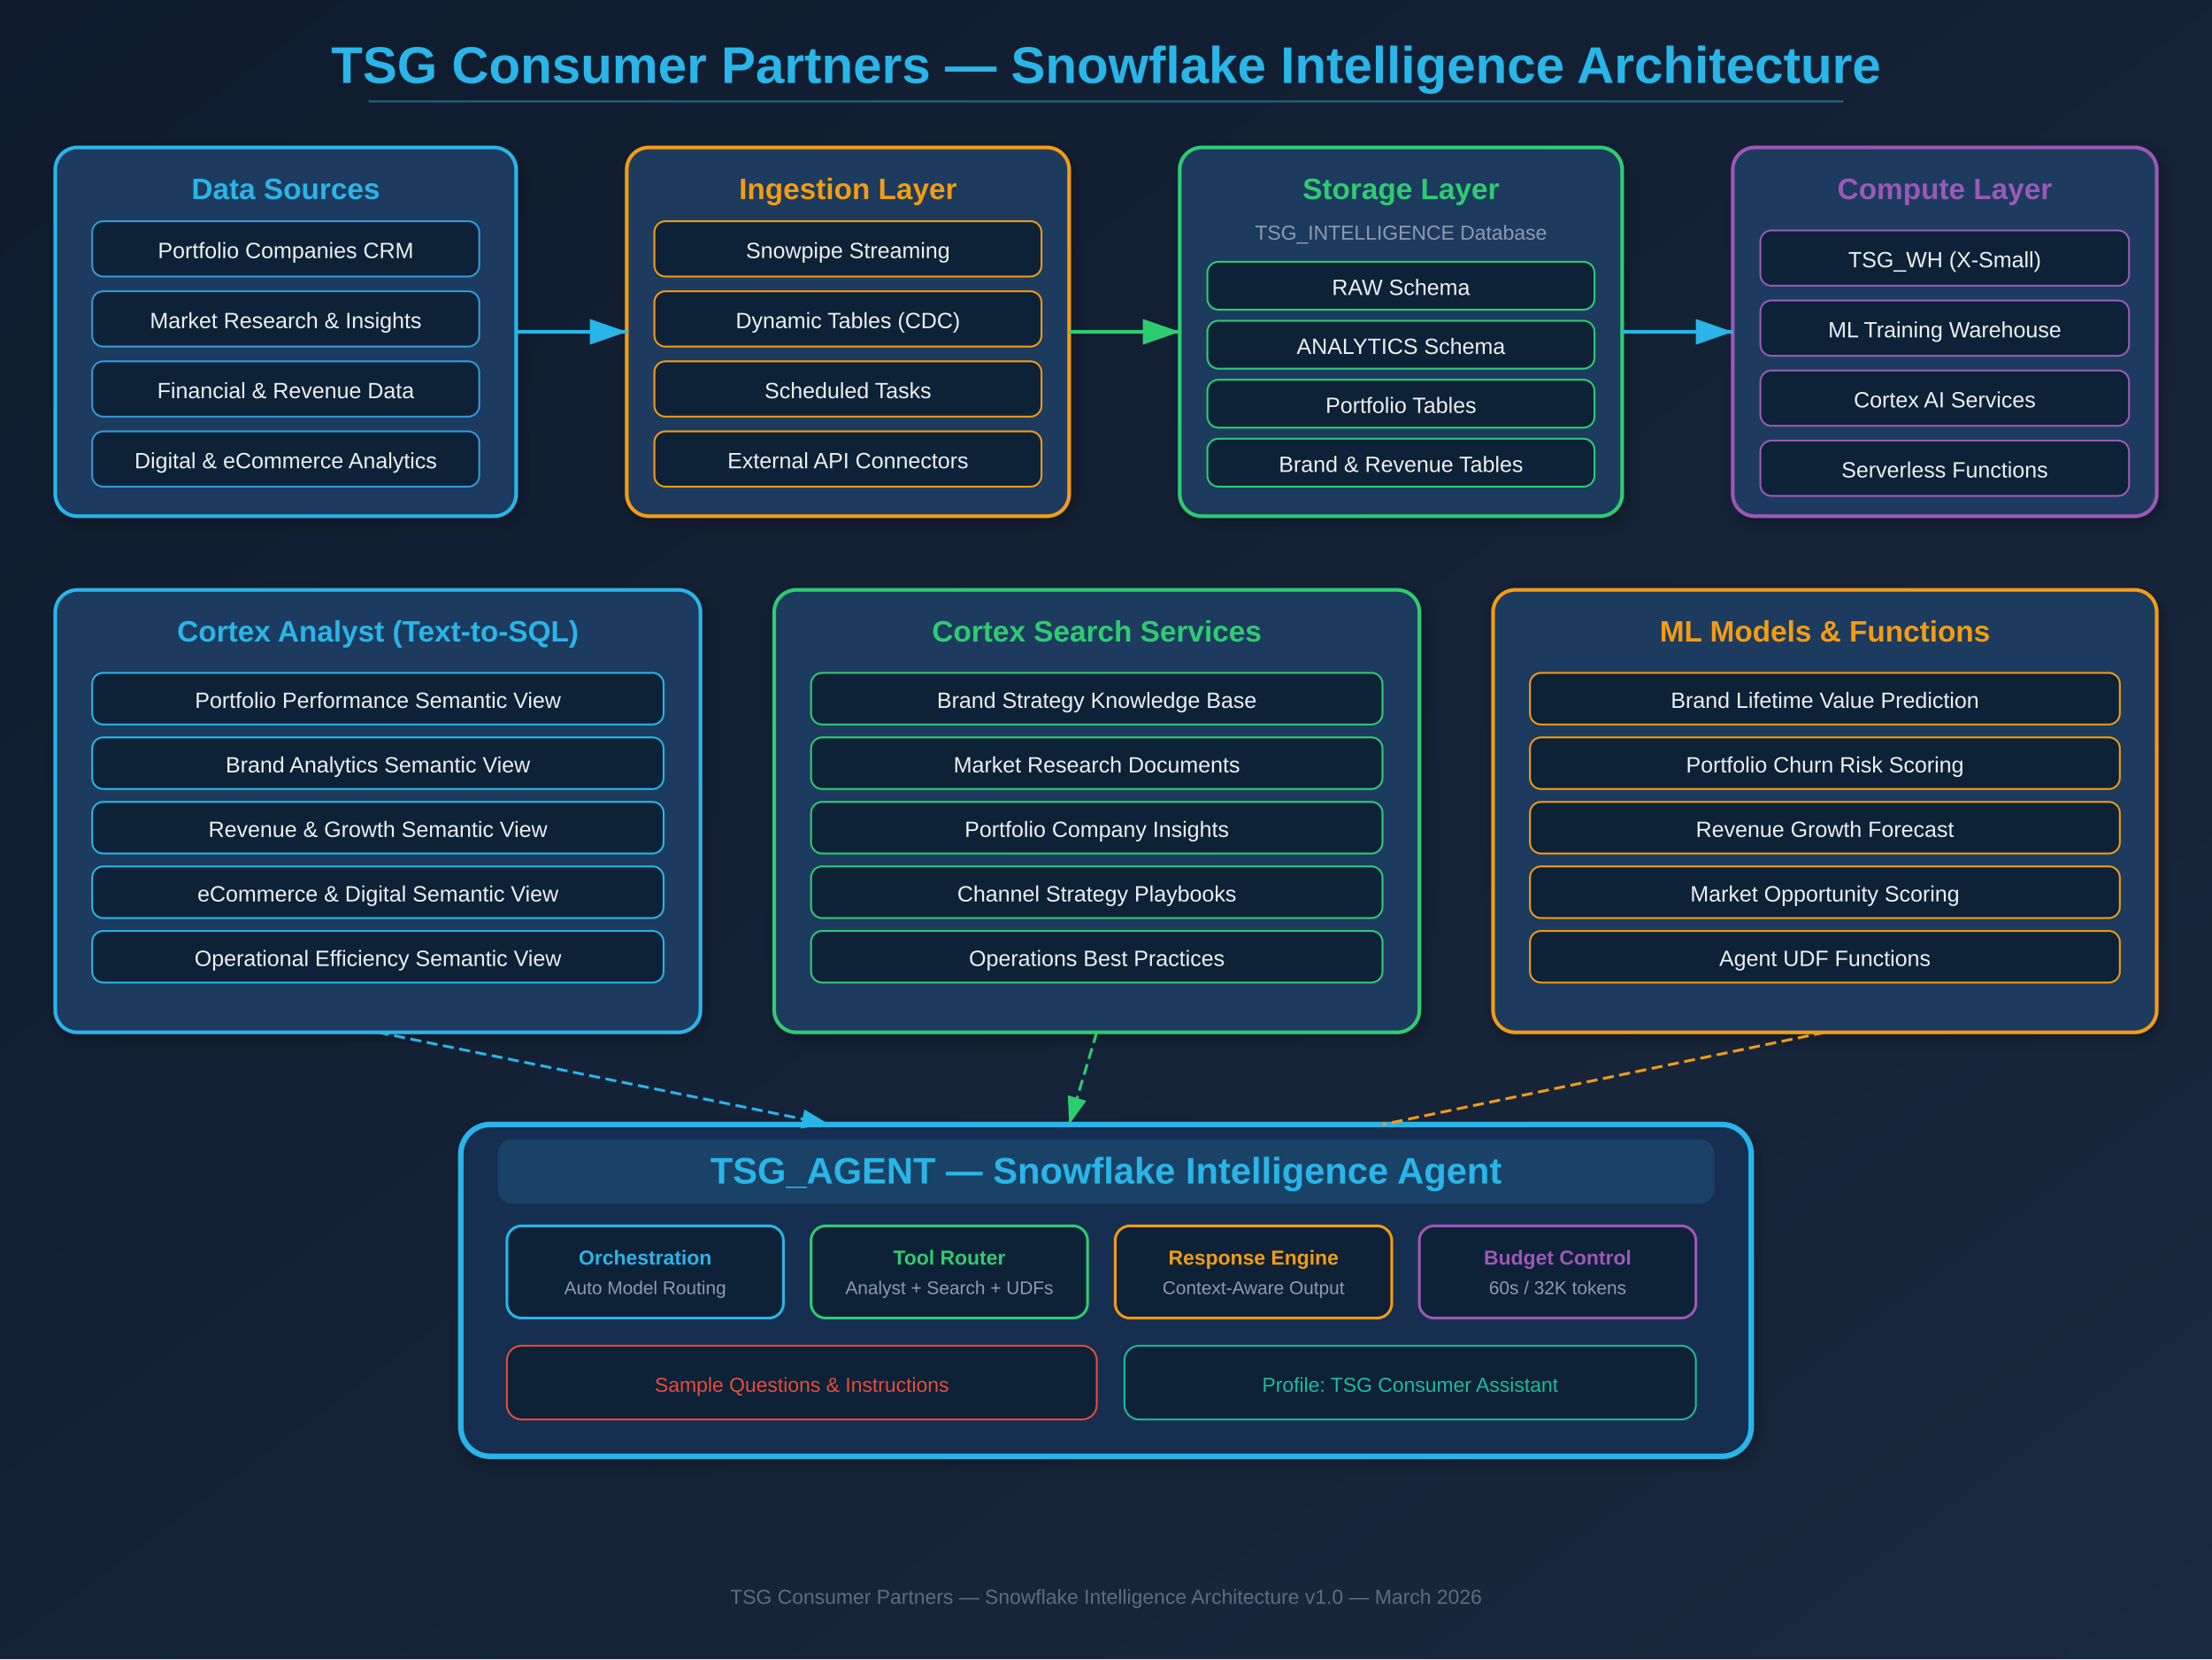
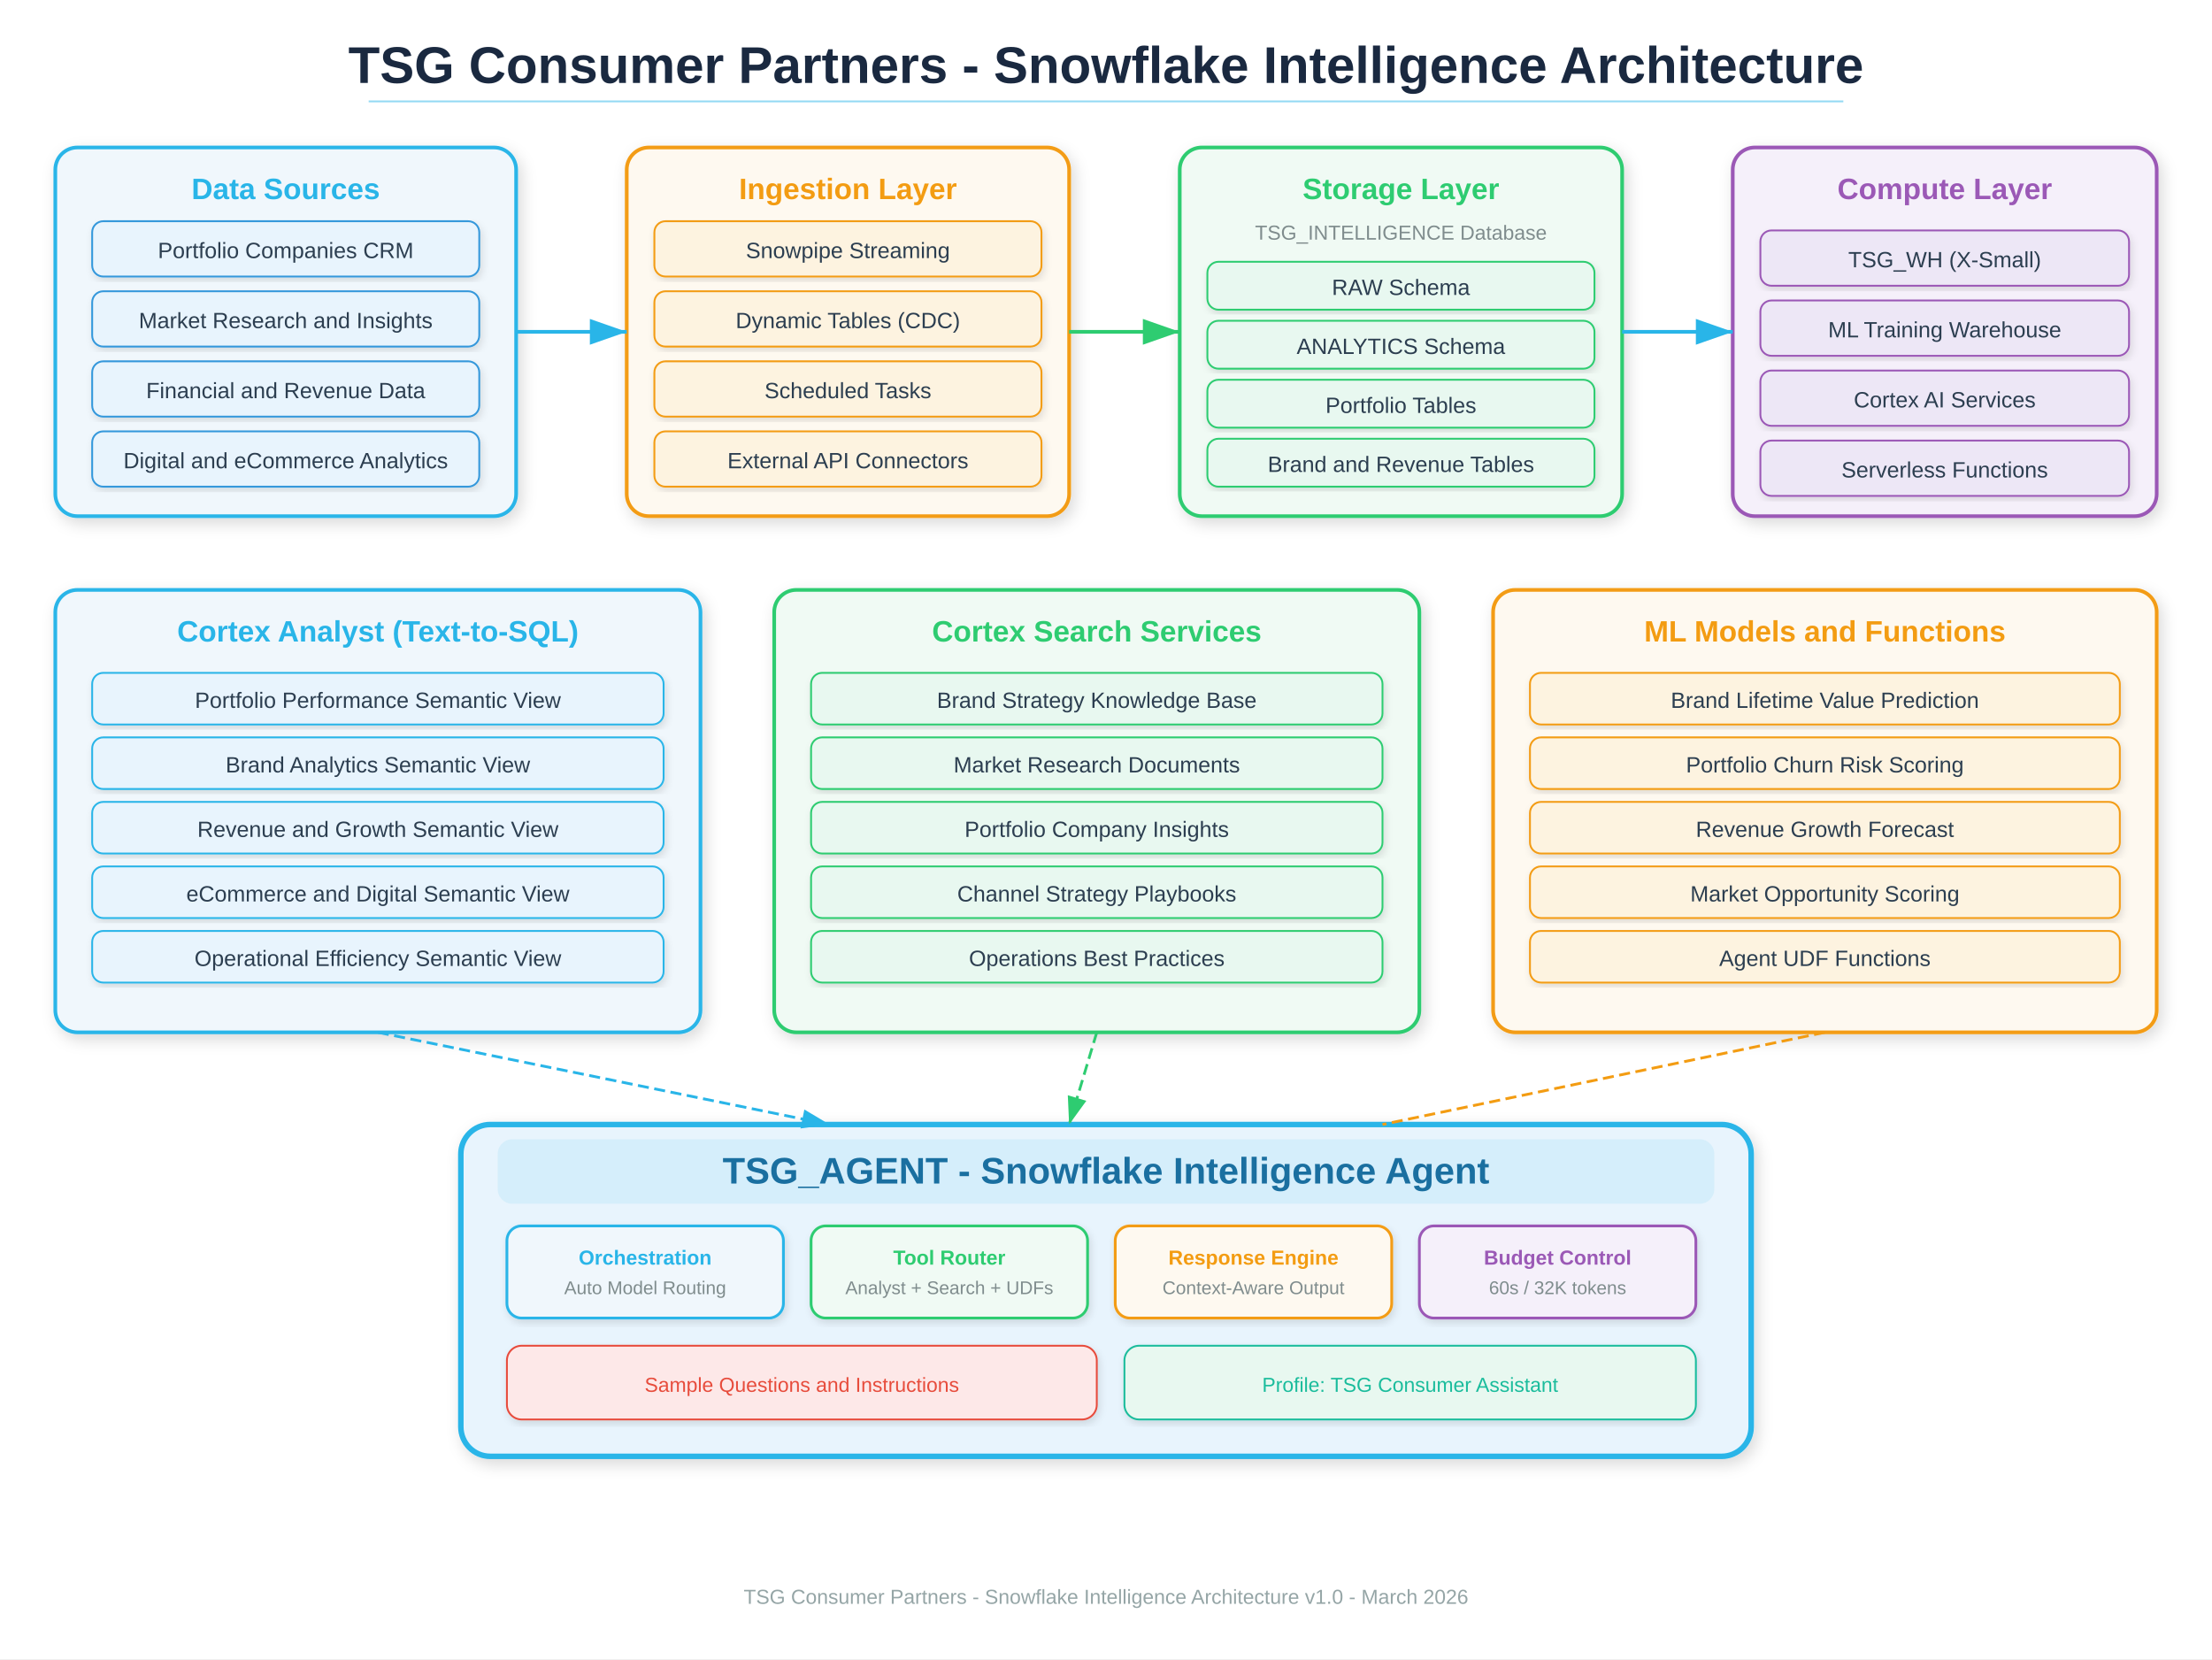
<svg xmlns="http://www.w3.org/2000/svg" viewBox="0 0 1200 900" font-family="Segoe UI, Arial, sans-serif">
  <defs>
-     <linearGradient id="bgGrad" x1="0%" y1="0%" x2="100%" y2="100%">
-       <stop offset="0%" style="stop-color:#0f1b2d;stop-opacity:1" />
-       <stop offset="100%" style="stop-color:#1a2940;stop-opacity:1" />
-     </linearGradient>
-     <linearGradient id="snowBlue" x1="0%" y1="0%" x2="0%" y2="100%">
-       <stop offset="0%" style="stop-color:#29b5e8;stop-opacity:1" />
-       <stop offset="100%" style="stop-color:#1a8fc4;stop-opacity:1" />
-     </linearGradient>
-     <linearGradient id="tsgGreen" x1="0%" y1="0%" x2="0%" y2="100%">
-       <stop offset="0%" style="stop-color:#2ecc71;stop-opacity:1" />
-       <stop offset="100%" style="stop-color:#27ae60;stop-opacity:1" />
-     </linearGradient>
-     <linearGradient id="purpleGrad" x1="0%" y1="0%" x2="0%" y2="100%">
-       <stop offset="0%" style="stop-color:#9b59b6;stop-opacity:1" />
-       <stop offset="100%" style="stop-color:#8e44ad;stop-opacity:1" />
-     </linearGradient>
-     <linearGradient id="orangeGrad" x1="0%" y1="0%" x2="0%" y2="100%">
-       <stop offset="0%" style="stop-color:#f39c12;stop-opacity:1" />
-       <stop offset="100%" style="stop-color:#e67e22;stop-opacity:1" />
-     </linearGradient>
    <filter id="shadow">
-       <feDropShadow dx="2" dy="3" stdDeviation="4" flood-opacity="0.3" />
+       <feDropShadow dx="2" dy="3" stdDeviation="4" flood-opacity="0.15" />
+     </filter>
+     <filter id="shadowSm">
+       <feDropShadow dx="1" dy="2" stdDeviation="2" flood-opacity="0.12" />
    </filter>
    <marker id="arrowBlue" markerWidth="10" markerHeight="7" refX="10" refY="3.5" orient="auto">
      <polygon points="0 0, 10 3.5, 0 7" fill="#29b5e8" />
    </marker>
    <marker id="arrowGreen" markerWidth="10" markerHeight="7" refX="10" refY="3.5" orient="auto">
      <polygon points="0 0, 10 3.5, 0 7" fill="#2ecc71" />
    </marker>
  </defs>
-   <rect width="1200" height="900" fill="url(#bgGrad)" />
-   <text x="600" y="45" text-anchor="middle" fill="#29b5e8" font-size="28" font-weight="bold">TSG Consumer Partners — Snowflake Intelligence Architecture</text>
+   <rect width="1200" height="900" fill="#ffffff" />
+   <text x="600" y="45" text-anchor="middle" fill="#1a2940" font-size="28" font-weight="bold">TSG Consumer Partners - Snowflake Intelligence Architecture</text>
  <line x1="200" y1="55" x2="1000" y2="55" stroke="#29b5e8" stroke-width="1" opacity="0.5" />
-   <rect x="30" y="80" width="250" height="200" rx="12" fill="#1e3a5f" stroke="#29b5e8" stroke-width="2" filter="url(#shadow)" />
+   <rect x="30" y="80" width="250" height="200" rx="12" fill="#f0f7fc" stroke="#29b5e8" stroke-width="2" filter="url(#shadow)" />
  <text x="155" y="108" text-anchor="middle" fill="#29b5e8" font-size="16" font-weight="bold">Data Sources</text>
-   <rect x="50" y="120" width="210" height="30" rx="6" fill="#0d2137" stroke="#3498db" stroke-width="1" />
-   <text x="155" y="140" text-anchor="middle" fill="#ecf0f1" font-size="12">Portfolio Companies CRM</text>
-   <rect x="50" y="158" width="210" height="30" rx="6" fill="#0d2137" stroke="#3498db" stroke-width="1" />
-   <text x="155" y="178" text-anchor="middle" fill="#ecf0f1" font-size="12">Market Research &amp; Insights</text>
-   <rect x="50" y="196" width="210" height="30" rx="6" fill="#0d2137" stroke="#3498db" stroke-width="1" />
-   <text x="155" y="216" text-anchor="middle" fill="#ecf0f1" font-size="12">Financial &amp; Revenue Data</text>
-   <rect x="50" y="234" width="210" height="30" rx="6" fill="#0d2137" stroke="#3498db" stroke-width="1" />
-   <text x="155" y="254" text-anchor="middle" fill="#ecf0f1" font-size="12">Digital &amp; eCommerce Analytics</text>
-   <rect x="340" y="80" width="240" height="200" rx="12" fill="#1e3a5f" stroke="#f39c12" stroke-width="2" filter="url(#shadow)" />
+   <rect x="50" y="120" width="210" height="30" rx="6" fill="#e8f4fd" stroke="#3498db" stroke-width="1" filter="url(#shadowSm)" />
+   <text x="155" y="140" text-anchor="middle" fill="#2c3e50" font-size="12">Portfolio Companies CRM</text>
+   <rect x="50" y="158" width="210" height="30" rx="6" fill="#e8f4fd" stroke="#3498db" stroke-width="1" filter="url(#shadowSm)" />
+   <text x="155" y="178" text-anchor="middle" fill="#2c3e50" font-size="12">Market Research and Insights</text>
+   <rect x="50" y="196" width="210" height="30" rx="6" fill="#e8f4fd" stroke="#3498db" stroke-width="1" filter="url(#shadowSm)" />
+   <text x="155" y="216" text-anchor="middle" fill="#2c3e50" font-size="12">Financial and Revenue Data</text>
+   <rect x="50" y="234" width="210" height="30" rx="6" fill="#e8f4fd" stroke="#3498db" stroke-width="1" filter="url(#shadowSm)" />
+   <text x="155" y="254" text-anchor="middle" fill="#2c3e50" font-size="12">Digital and eCommerce Analytics</text>
+   <rect x="340" y="80" width="240" height="200" rx="12" fill="#fef9f0" stroke="#f39c12" stroke-width="2" filter="url(#shadow)" />
  <text x="460" y="108" text-anchor="middle" fill="#f39c12" font-size="16" font-weight="bold">Ingestion Layer</text>
-   <rect x="355" y="120" width="210" height="30" rx="6" fill="#0d2137" stroke="#f39c12" stroke-width="1" />
-   <text x="460" y="140" text-anchor="middle" fill="#ecf0f1" font-size="12">Snowpipe Streaming</text>
-   <rect x="355" y="158" width="210" height="30" rx="6" fill="#0d2137" stroke="#f39c12" stroke-width="1" />
-   <text x="460" y="178" text-anchor="middle" fill="#ecf0f1" font-size="12">Dynamic Tables (CDC)</text>
-   <rect x="355" y="196" width="210" height="30" rx="6" fill="#0d2137" stroke="#f39c12" stroke-width="1" />
-   <text x="460" y="216" text-anchor="middle" fill="#ecf0f1" font-size="12">Scheduled Tasks</text>
-   <rect x="355" y="234" width="210" height="30" rx="6" fill="#0d2137" stroke="#f39c12" stroke-width="1" />
-   <text x="460" y="254" text-anchor="middle" fill="#ecf0f1" font-size="12">External API Connectors</text>
-   <rect x="640" y="80" width="240" height="200" rx="12" fill="#1e3a5f" stroke="#2ecc71" stroke-width="2" filter="url(#shadow)" />
+   <rect x="355" y="120" width="210" height="30" rx="6" fill="#fdf3e0" stroke="#f39c12" stroke-width="1" filter="url(#shadowSm)" />
+   <text x="460" y="140" text-anchor="middle" fill="#2c3e50" font-size="12">Snowpipe Streaming</text>
+   <rect x="355" y="158" width="210" height="30" rx="6" fill="#fdf3e0" stroke="#f39c12" stroke-width="1" filter="url(#shadowSm)" />
+   <text x="460" y="178" text-anchor="middle" fill="#2c3e50" font-size="12">Dynamic Tables (CDC)</text>
+   <rect x="355" y="196" width="210" height="30" rx="6" fill="#fdf3e0" stroke="#f39c12" stroke-width="1" filter="url(#shadowSm)" />
+   <text x="460" y="216" text-anchor="middle" fill="#2c3e50" font-size="12">Scheduled Tasks</text>
+   <rect x="355" y="234" width="210" height="30" rx="6" fill="#fdf3e0" stroke="#f39c12" stroke-width="1" filter="url(#shadowSm)" />
+   <text x="460" y="254" text-anchor="middle" fill="#2c3e50" font-size="12">External API Connectors</text>
+   <rect x="640" y="80" width="240" height="200" rx="12" fill="#f0faf4" stroke="#2ecc71" stroke-width="2" filter="url(#shadow)" />
  <text x="760" y="108" text-anchor="middle" fill="#2ecc71" font-size="16" font-weight="bold">Storage Layer</text>
-   <text x="760" y="130" text-anchor="middle" fill="#8e9aaf" font-size="11">TSG_INTELLIGENCE Database</text>
-   <rect x="655" y="142" width="210" height="26" rx="6" fill="#0d2137" stroke="#2ecc71" stroke-width="1" />
-   <text x="760" y="160" text-anchor="middle" fill="#ecf0f1" font-size="12">RAW Schema</text>
-   <rect x="655" y="174" width="210" height="26" rx="6" fill="#0d2137" stroke="#2ecc71" stroke-width="1" />
-   <text x="760" y="192" text-anchor="middle" fill="#ecf0f1" font-size="12">ANALYTICS Schema</text>
-   <rect x="655" y="206" width="210" height="26" rx="6" fill="#0d2137" stroke="#2ecc71" stroke-width="1" />
-   <text x="760" y="224" text-anchor="middle" fill="#ecf0f1" font-size="12">Portfolio Tables</text>
-   <rect x="655" y="238" width="210" height="26" rx="6" fill="#0d2137" stroke="#2ecc71" stroke-width="1" />
-   <text x="760" y="256" text-anchor="middle" fill="#ecf0f1" font-size="12">Brand &amp; Revenue Tables</text>
-   <rect x="940" y="80" width="230" height="200" rx="12" fill="#1e3a5f" stroke="#9b59b6" stroke-width="2" filter="url(#shadow)" />
+   <text x="760" y="130" text-anchor="middle" fill="#7f8c8d" font-size="11">TSG_INTELLIGENCE Database</text>
+   <rect x="655" y="142" width="210" height="26" rx="6" fill="#e8f8f0" stroke="#2ecc71" stroke-width="1" filter="url(#shadowSm)" />
+   <text x="760" y="160" text-anchor="middle" fill="#2c3e50" font-size="12">RAW Schema</text>
+   <rect x="655" y="174" width="210" height="26" rx="6" fill="#e8f8f0" stroke="#2ecc71" stroke-width="1" filter="url(#shadowSm)" />
+   <text x="760" y="192" text-anchor="middle" fill="#2c3e50" font-size="12">ANALYTICS Schema</text>
+   <rect x="655" y="206" width="210" height="26" rx="6" fill="#e8f8f0" stroke="#2ecc71" stroke-width="1" filter="url(#shadowSm)" />
+   <text x="760" y="224" text-anchor="middle" fill="#2c3e50" font-size="12">Portfolio Tables</text>
+   <rect x="655" y="238" width="210" height="26" rx="6" fill="#e8f8f0" stroke="#2ecc71" stroke-width="1" filter="url(#shadowSm)" />
+   <text x="760" y="256" text-anchor="middle" fill="#2c3e50" font-size="12">Brand and Revenue Tables</text>
+   <rect x="940" y="80" width="230" height="200" rx="12" fill="#f5f0fa" stroke="#9b59b6" stroke-width="2" filter="url(#shadow)" />
  <text x="1055" y="108" text-anchor="middle" fill="#9b59b6" font-size="16" font-weight="bold">Compute Layer</text>
-   <rect x="955" y="125" width="200" height="30" rx="6" fill="#0d2137" stroke="#9b59b6" stroke-width="1" />
-   <text x="1055" y="145" text-anchor="middle" fill="#ecf0f1" font-size="12">TSG_WH (X-Small)</text>
-   <rect x="955" y="163" width="200" height="30" rx="6" fill="#0d2137" stroke="#9b59b6" stroke-width="1" />
-   <text x="1055" y="183" text-anchor="middle" fill="#ecf0f1" font-size="12">ML Training Warehouse</text>
-   <rect x="955" y="201" width="200" height="30" rx="6" fill="#0d2137" stroke="#9b59b6" stroke-width="1" />
-   <text x="1055" y="221" text-anchor="middle" fill="#ecf0f1" font-size="12">Cortex AI Services</text>
-   <rect x="955" y="239" width="200" height="30" rx="6" fill="#0d2137" stroke="#9b59b6" stroke-width="1" />
-   <text x="1055" y="259" text-anchor="middle" fill="#ecf0f1" font-size="12">Serverless Functions</text>
+   <rect x="955" y="125" width="200" height="30" rx="6" fill="#ede7f6" stroke="#9b59b6" stroke-width="1" filter="url(#shadowSm)" />
+   <text x="1055" y="145" text-anchor="middle" fill="#2c3e50" font-size="12">TSG_WH (X-Small)</text>
+   <rect x="955" y="163" width="200" height="30" rx="6" fill="#ede7f6" stroke="#9b59b6" stroke-width="1" filter="url(#shadowSm)" />
+   <text x="1055" y="183" text-anchor="middle" fill="#2c3e50" font-size="12">ML Training Warehouse</text>
+   <rect x="955" y="201" width="200" height="30" rx="6" fill="#ede7f6" stroke="#9b59b6" stroke-width="1" filter="url(#shadowSm)" />
+   <text x="1055" y="221" text-anchor="middle" fill="#2c3e50" font-size="12">Cortex AI Services</text>
+   <rect x="955" y="239" width="200" height="30" rx="6" fill="#ede7f6" stroke="#9b59b6" stroke-width="1" filter="url(#shadowSm)" />
+   <text x="1055" y="259" text-anchor="middle" fill="#2c3e50" font-size="12">Serverless Functions</text>
  <line x1="280" y1="180" x2="340" y2="180" stroke="#29b5e8" stroke-width="2" marker-end="url(#arrowBlue)" />
  <line x1="580" y1="180" x2="640" y2="180" stroke="#2ecc71" stroke-width="2" marker-end="url(#arrowGreen)" />
  <line x1="880" y1="180" x2="940" y2="180" stroke="#29b5e8" stroke-width="2" marker-end="url(#arrowBlue)" />
-   <rect x="30" y="320" width="350" height="240" rx="12" fill="#1e3a5f" stroke="#29b5e8" stroke-width="2" filter="url(#shadow)" />
+   <rect x="30" y="320" width="350" height="240" rx="12" fill="#f0f7fc" stroke="#29b5e8" stroke-width="2" filter="url(#shadow)" />
  <text x="205" y="348" text-anchor="middle" fill="#29b5e8" font-size="16" font-weight="bold">Cortex Analyst (Text-to-SQL)</text>
-   <rect x="50" y="365" width="310" height="28" rx="6" fill="#0d2137" stroke="#29b5e8" stroke-width="1" />
-   <text x="205" y="384" text-anchor="middle" fill="#ecf0f1" font-size="12">Portfolio Performance Semantic View</text>
-   <rect x="50" y="400" width="310" height="28" rx="6" fill="#0d2137" stroke="#29b5e8" stroke-width="1" />
-   <text x="205" y="419" text-anchor="middle" fill="#ecf0f1" font-size="12">Brand Analytics Semantic View</text>
-   <rect x="50" y="435" width="310" height="28" rx="6" fill="#0d2137" stroke="#29b5e8" stroke-width="1" />
-   <text x="205" y="454" text-anchor="middle" fill="#ecf0f1" font-size="12">Revenue &amp; Growth Semantic View</text>
-   <rect x="50" y="470" width="310" height="28" rx="6" fill="#0d2137" stroke="#29b5e8" stroke-width="1" />
-   <text x="205" y="489" text-anchor="middle" fill="#ecf0f1" font-size="12">eCommerce &amp; Digital Semantic View</text>
-   <rect x="50" y="505" width="310" height="28" rx="6" fill="#0d2137" stroke="#29b5e8" stroke-width="1" />
-   <text x="205" y="524" text-anchor="middle" fill="#ecf0f1" font-size="12">Operational Efficiency Semantic View</text>
-   <rect x="420" y="320" width="350" height="240" rx="12" fill="#1e3a5f" stroke="#2ecc71" stroke-width="2" filter="url(#shadow)" />
+   <rect x="50" y="365" width="310" height="28" rx="6" fill="#e8f4fd" stroke="#29b5e8" stroke-width="1" filter="url(#shadowSm)" />
+   <text x="205" y="384" text-anchor="middle" fill="#2c3e50" font-size="12">Portfolio Performance Semantic View</text>
+   <rect x="50" y="400" width="310" height="28" rx="6" fill="#e8f4fd" stroke="#29b5e8" stroke-width="1" filter="url(#shadowSm)" />
+   <text x="205" y="419" text-anchor="middle" fill="#2c3e50" font-size="12">Brand Analytics Semantic View</text>
+   <rect x="50" y="435" width="310" height="28" rx="6" fill="#e8f4fd" stroke="#29b5e8" stroke-width="1" filter="url(#shadowSm)" />
+   <text x="205" y="454" text-anchor="middle" fill="#2c3e50" font-size="12">Revenue and Growth Semantic View</text>
+   <rect x="50" y="470" width="310" height="28" rx="6" fill="#e8f4fd" stroke="#29b5e8" stroke-width="1" filter="url(#shadowSm)" />
+   <text x="205" y="489" text-anchor="middle" fill="#2c3e50" font-size="12">eCommerce and Digital Semantic View</text>
+   <rect x="50" y="505" width="310" height="28" rx="6" fill="#e8f4fd" stroke="#29b5e8" stroke-width="1" filter="url(#shadowSm)" />
+   <text x="205" y="524" text-anchor="middle" fill="#2c3e50" font-size="12">Operational Efficiency Semantic View</text>
+   <rect x="420" y="320" width="350" height="240" rx="12" fill="#f0faf4" stroke="#2ecc71" stroke-width="2" filter="url(#shadow)" />
  <text x="595" y="348" text-anchor="middle" fill="#2ecc71" font-size="16" font-weight="bold">Cortex Search Services</text>
-   <rect x="440" y="365" width="310" height="28" rx="6" fill="#0d2137" stroke="#2ecc71" stroke-width="1" />
-   <text x="595" y="384" text-anchor="middle" fill="#ecf0f1" font-size="12">Brand Strategy Knowledge Base</text>
-   <rect x="440" y="400" width="310" height="28" rx="6" fill="#0d2137" stroke="#2ecc71" stroke-width="1" />
-   <text x="595" y="419" text-anchor="middle" fill="#ecf0f1" font-size="12">Market Research Documents</text>
-   <rect x="440" y="435" width="310" height="28" rx="6" fill="#0d2137" stroke="#2ecc71" stroke-width="1" />
-   <text x="595" y="454" text-anchor="middle" fill="#ecf0f1" font-size="12">Portfolio Company Insights</text>
-   <rect x="440" y="470" width="310" height="28" rx="6" fill="#0d2137" stroke="#2ecc71" stroke-width="1" />
-   <text x="595" y="489" text-anchor="middle" fill="#ecf0f1" font-size="12">Channel Strategy Playbooks</text>
-   <rect x="440" y="505" width="310" height="28" rx="6" fill="#0d2137" stroke="#2ecc71" stroke-width="1" />
-   <text x="595" y="524" text-anchor="middle" fill="#ecf0f1" font-size="12">Operations Best Practices</text>
-   <rect x="810" y="320" width="360" height="240" rx="12" fill="#1e3a5f" stroke="#f39c12" stroke-width="2" filter="url(#shadow)" />
-   <text x="990" y="348" text-anchor="middle" fill="#f39c12" font-size="16" font-weight="bold">ML Models &amp; Functions</text>
-   <rect x="830" y="365" width="320" height="28" rx="6" fill="#0d2137" stroke="#f39c12" stroke-width="1" />
-   <text x="990" y="384" text-anchor="middle" fill="#ecf0f1" font-size="12">Brand Lifetime Value Prediction</text>
-   <rect x="830" y="400" width="320" height="28" rx="6" fill="#0d2137" stroke="#f39c12" stroke-width="1" />
-   <text x="990" y="419" text-anchor="middle" fill="#ecf0f1" font-size="12">Portfolio Churn Risk Scoring</text>
-   <rect x="830" y="435" width="320" height="28" rx="6" fill="#0d2137" stroke="#f39c12" stroke-width="1" />
-   <text x="990" y="454" text-anchor="middle" fill="#ecf0f1" font-size="12">Revenue Growth Forecast</text>
-   <rect x="830" y="470" width="320" height="28" rx="6" fill="#0d2137" stroke="#f39c12" stroke-width="1" />
-   <text x="990" y="489" text-anchor="middle" fill="#ecf0f1" font-size="12">Market Opportunity Scoring</text>
-   <rect x="830" y="505" width="320" height="28" rx="6" fill="#0d2137" stroke="#f39c12" stroke-width="1" />
-   <text x="990" y="524" text-anchor="middle" fill="#ecf0f1" font-size="12">Agent UDF Functions</text>
-   <rect x="250" y="610" width="700" height="180" rx="16" fill="#162d50" stroke="#29b5e8" stroke-width="3" filter="url(#shadow)" />
-   <rect x="270" y="618" width="660" height="35" rx="8" fill="#29b5e8" opacity="0.15" />
-   <text x="600" y="642" text-anchor="middle" fill="#29b5e8" font-size="20" font-weight="bold">TSG_AGENT — Snowflake Intelligence Agent</text>
-   <rect x="275" y="665" width="150" height="50" rx="8" fill="#0d2137" stroke="#29b5e8" stroke-width="1.5" />
+   <rect x="440" y="365" width="310" height="28" rx="6" fill="#e8f8f0" stroke="#2ecc71" stroke-width="1" filter="url(#shadowSm)" />
+   <text x="595" y="384" text-anchor="middle" fill="#2c3e50" font-size="12">Brand Strategy Knowledge Base</text>
+   <rect x="440" y="400" width="310" height="28" rx="6" fill="#e8f8f0" stroke="#2ecc71" stroke-width="1" filter="url(#shadowSm)" />
+   <text x="595" y="419" text-anchor="middle" fill="#2c3e50" font-size="12">Market Research Documents</text>
+   <rect x="440" y="435" width="310" height="28" rx="6" fill="#e8f8f0" stroke="#2ecc71" stroke-width="1" filter="url(#shadowSm)" />
+   <text x="595" y="454" text-anchor="middle" fill="#2c3e50" font-size="12">Portfolio Company Insights</text>
+   <rect x="440" y="470" width="310" height="28" rx="6" fill="#e8f8f0" stroke="#2ecc71" stroke-width="1" filter="url(#shadowSm)" />
+   <text x="595" y="489" text-anchor="middle" fill="#2c3e50" font-size="12">Channel Strategy Playbooks</text>
+   <rect x="440" y="505" width="310" height="28" rx="6" fill="#e8f8f0" stroke="#2ecc71" stroke-width="1" filter="url(#shadowSm)" />
+   <text x="595" y="524" text-anchor="middle" fill="#2c3e50" font-size="12">Operations Best Practices</text>
+   <rect x="810" y="320" width="360" height="240" rx="12" fill="#fef9f0" stroke="#f39c12" stroke-width="2" filter="url(#shadow)" />
+   <text x="990" y="348" text-anchor="middle" fill="#f39c12" font-size="16" font-weight="bold">ML Models and Functions</text>
+   <rect x="830" y="365" width="320" height="28" rx="6" fill="#fdf3e0" stroke="#f39c12" stroke-width="1" filter="url(#shadowSm)" />
+   <text x="990" y="384" text-anchor="middle" fill="#2c3e50" font-size="12">Brand Lifetime Value Prediction</text>
+   <rect x="830" y="400" width="320" height="28" rx="6" fill="#fdf3e0" stroke="#f39c12" stroke-width="1" filter="url(#shadowSm)" />
+   <text x="990" y="419" text-anchor="middle" fill="#2c3e50" font-size="12">Portfolio Churn Risk Scoring</text>
+   <rect x="830" y="435" width="320" height="28" rx="6" fill="#fdf3e0" stroke="#f39c12" stroke-width="1" filter="url(#shadowSm)" />
+   <text x="990" y="454" text-anchor="middle" fill="#2c3e50" font-size="12">Revenue Growth Forecast</text>
+   <rect x="830" y="470" width="320" height="28" rx="6" fill="#fdf3e0" stroke="#f39c12" stroke-width="1" filter="url(#shadowSm)" />
+   <text x="990" y="489" text-anchor="middle" fill="#2c3e50" font-size="12">Market Opportunity Scoring</text>
+   <rect x="830" y="505" width="320" height="28" rx="6" fill="#fdf3e0" stroke="#f39c12" stroke-width="1" filter="url(#shadowSm)" />
+   <text x="990" y="524" text-anchor="middle" fill="#2c3e50" font-size="12">Agent UDF Functions</text>
+   <rect x="250" y="610" width="700" height="180" rx="16" fill="#e8f4fd" stroke="#29b5e8" stroke-width="3" filter="url(#shadow)" />
+   <rect x="270" y="618" width="660" height="35" rx="8" fill="#29b5e8" opacity="0.1" />
+   <text x="600" y="642" text-anchor="middle" fill="#1a6fa0" font-size="20" font-weight="bold">TSG_AGENT - Snowflake Intelligence Agent</text>
+   <rect x="275" y="665" width="150" height="50" rx="8" fill="#f0f7fc" stroke="#29b5e8" stroke-width="1.5" filter="url(#shadowSm)" />
  <text x="350" y="686" text-anchor="middle" fill="#29b5e8" font-size="11" font-weight="bold">Orchestration</text>
-   <text x="350" y="702" text-anchor="middle" fill="#8e9aaf" font-size="10">Auto Model Routing</text>
-   <rect x="440" y="665" width="150" height="50" rx="8" fill="#0d2137" stroke="#2ecc71" stroke-width="1.5" />
+   <text x="350" y="702" text-anchor="middle" fill="#7f8c8d" font-size="10">Auto Model Routing</text>
+   <rect x="440" y="665" width="150" height="50" rx="8" fill="#f0faf4" stroke="#2ecc71" stroke-width="1.5" filter="url(#shadowSm)" />
  <text x="515" y="686" text-anchor="middle" fill="#2ecc71" font-size="11" font-weight="bold">Tool Router</text>
-   <text x="515" y="702" text-anchor="middle" fill="#8e9aaf" font-size="10">Analyst + Search + UDFs</text>
-   <rect x="605" y="665" width="150" height="50" rx="8" fill="#0d2137" stroke="#f39c12" stroke-width="1.5" />
+   <text x="515" y="702" text-anchor="middle" fill="#7f8c8d" font-size="10">Analyst + Search + UDFs</text>
+   <rect x="605" y="665" width="150" height="50" rx="8" fill="#fef9f0" stroke="#f39c12" stroke-width="1.5" filter="url(#shadowSm)" />
  <text x="680" y="686" text-anchor="middle" fill="#f39c12" font-size="11" font-weight="bold">Response Engine</text>
-   <text x="680" y="702" text-anchor="middle" fill="#8e9aaf" font-size="10">Context-Aware Output</text>
-   <rect x="770" y="665" width="150" height="50" rx="8" fill="#0d2137" stroke="#9b59b6" stroke-width="1.5" />
+   <text x="680" y="702" text-anchor="middle" fill="#7f8c8d" font-size="10">Context-Aware Output</text>
+   <rect x="770" y="665" width="150" height="50" rx="8" fill="#f5f0fa" stroke="#9b59b6" stroke-width="1.5" filter="url(#shadowSm)" />
  <text x="845" y="686" text-anchor="middle" fill="#9b59b6" font-size="11" font-weight="bold">Budget Control</text>
-   <text x="845" y="702" text-anchor="middle" fill="#8e9aaf" font-size="10">60s / 32K tokens</text>
-   <rect x="275" y="730" width="320" height="40" rx="8" fill="#0d2137" stroke="#e74c3c" stroke-width="1" />
-   <text x="435" y="755" text-anchor="middle" fill="#e74c3c" font-size="11">Sample Questions &amp; Instructions</text>
-   <rect x="610" y="730" width="310" height="40" rx="8" fill="#0d2137" stroke="#1abc9c" stroke-width="1" />
+   <text x="845" y="702" text-anchor="middle" fill="#7f8c8d" font-size="10">60s / 32K tokens</text>
+   <rect x="275" y="730" width="320" height="40" rx="8" fill="#fde8e8" stroke="#e74c3c" stroke-width="1" filter="url(#shadowSm)" />
+   <text x="435" y="755" text-anchor="middle" fill="#e74c3c" font-size="11">Sample Questions and Instructions</text>
+   <rect x="610" y="730" width="310" height="40" rx="8" fill="#e8f8f0" stroke="#1abc9c" stroke-width="1" filter="url(#shadowSm)" />
  <text x="765" y="755" text-anchor="middle" fill="#1abc9c" font-size="11">Profile: TSG Consumer Assistant</text>
  <line x1="205" y1="560" x2="450" y2="610" stroke="#29b5e8" stroke-width="1.5" stroke-dasharray="6,3" marker-end="url(#arrowBlue)" />
  <line x1="595" y1="560" x2="580" y2="610" stroke="#2ecc71" stroke-width="1.5" stroke-dasharray="6,3" marker-end="url(#arrowGreen)" />
  <line x1="990" y1="560" x2="750" y2="610" stroke="#f39c12" stroke-width="1.5" stroke-dasharray="6,3" />
-   <text x="600" y="870" text-anchor="middle" fill="#5d6d7e" font-size="11">TSG Consumer Partners — Snowflake Intelligence Architecture v1.0 — March 2026</text>
+   <text x="600" y="870" text-anchor="middle" fill="#95a5a6" font-size="11">TSG Consumer Partners - Snowflake Intelligence Architecture v1.0 - March 2026</text>
</svg>
